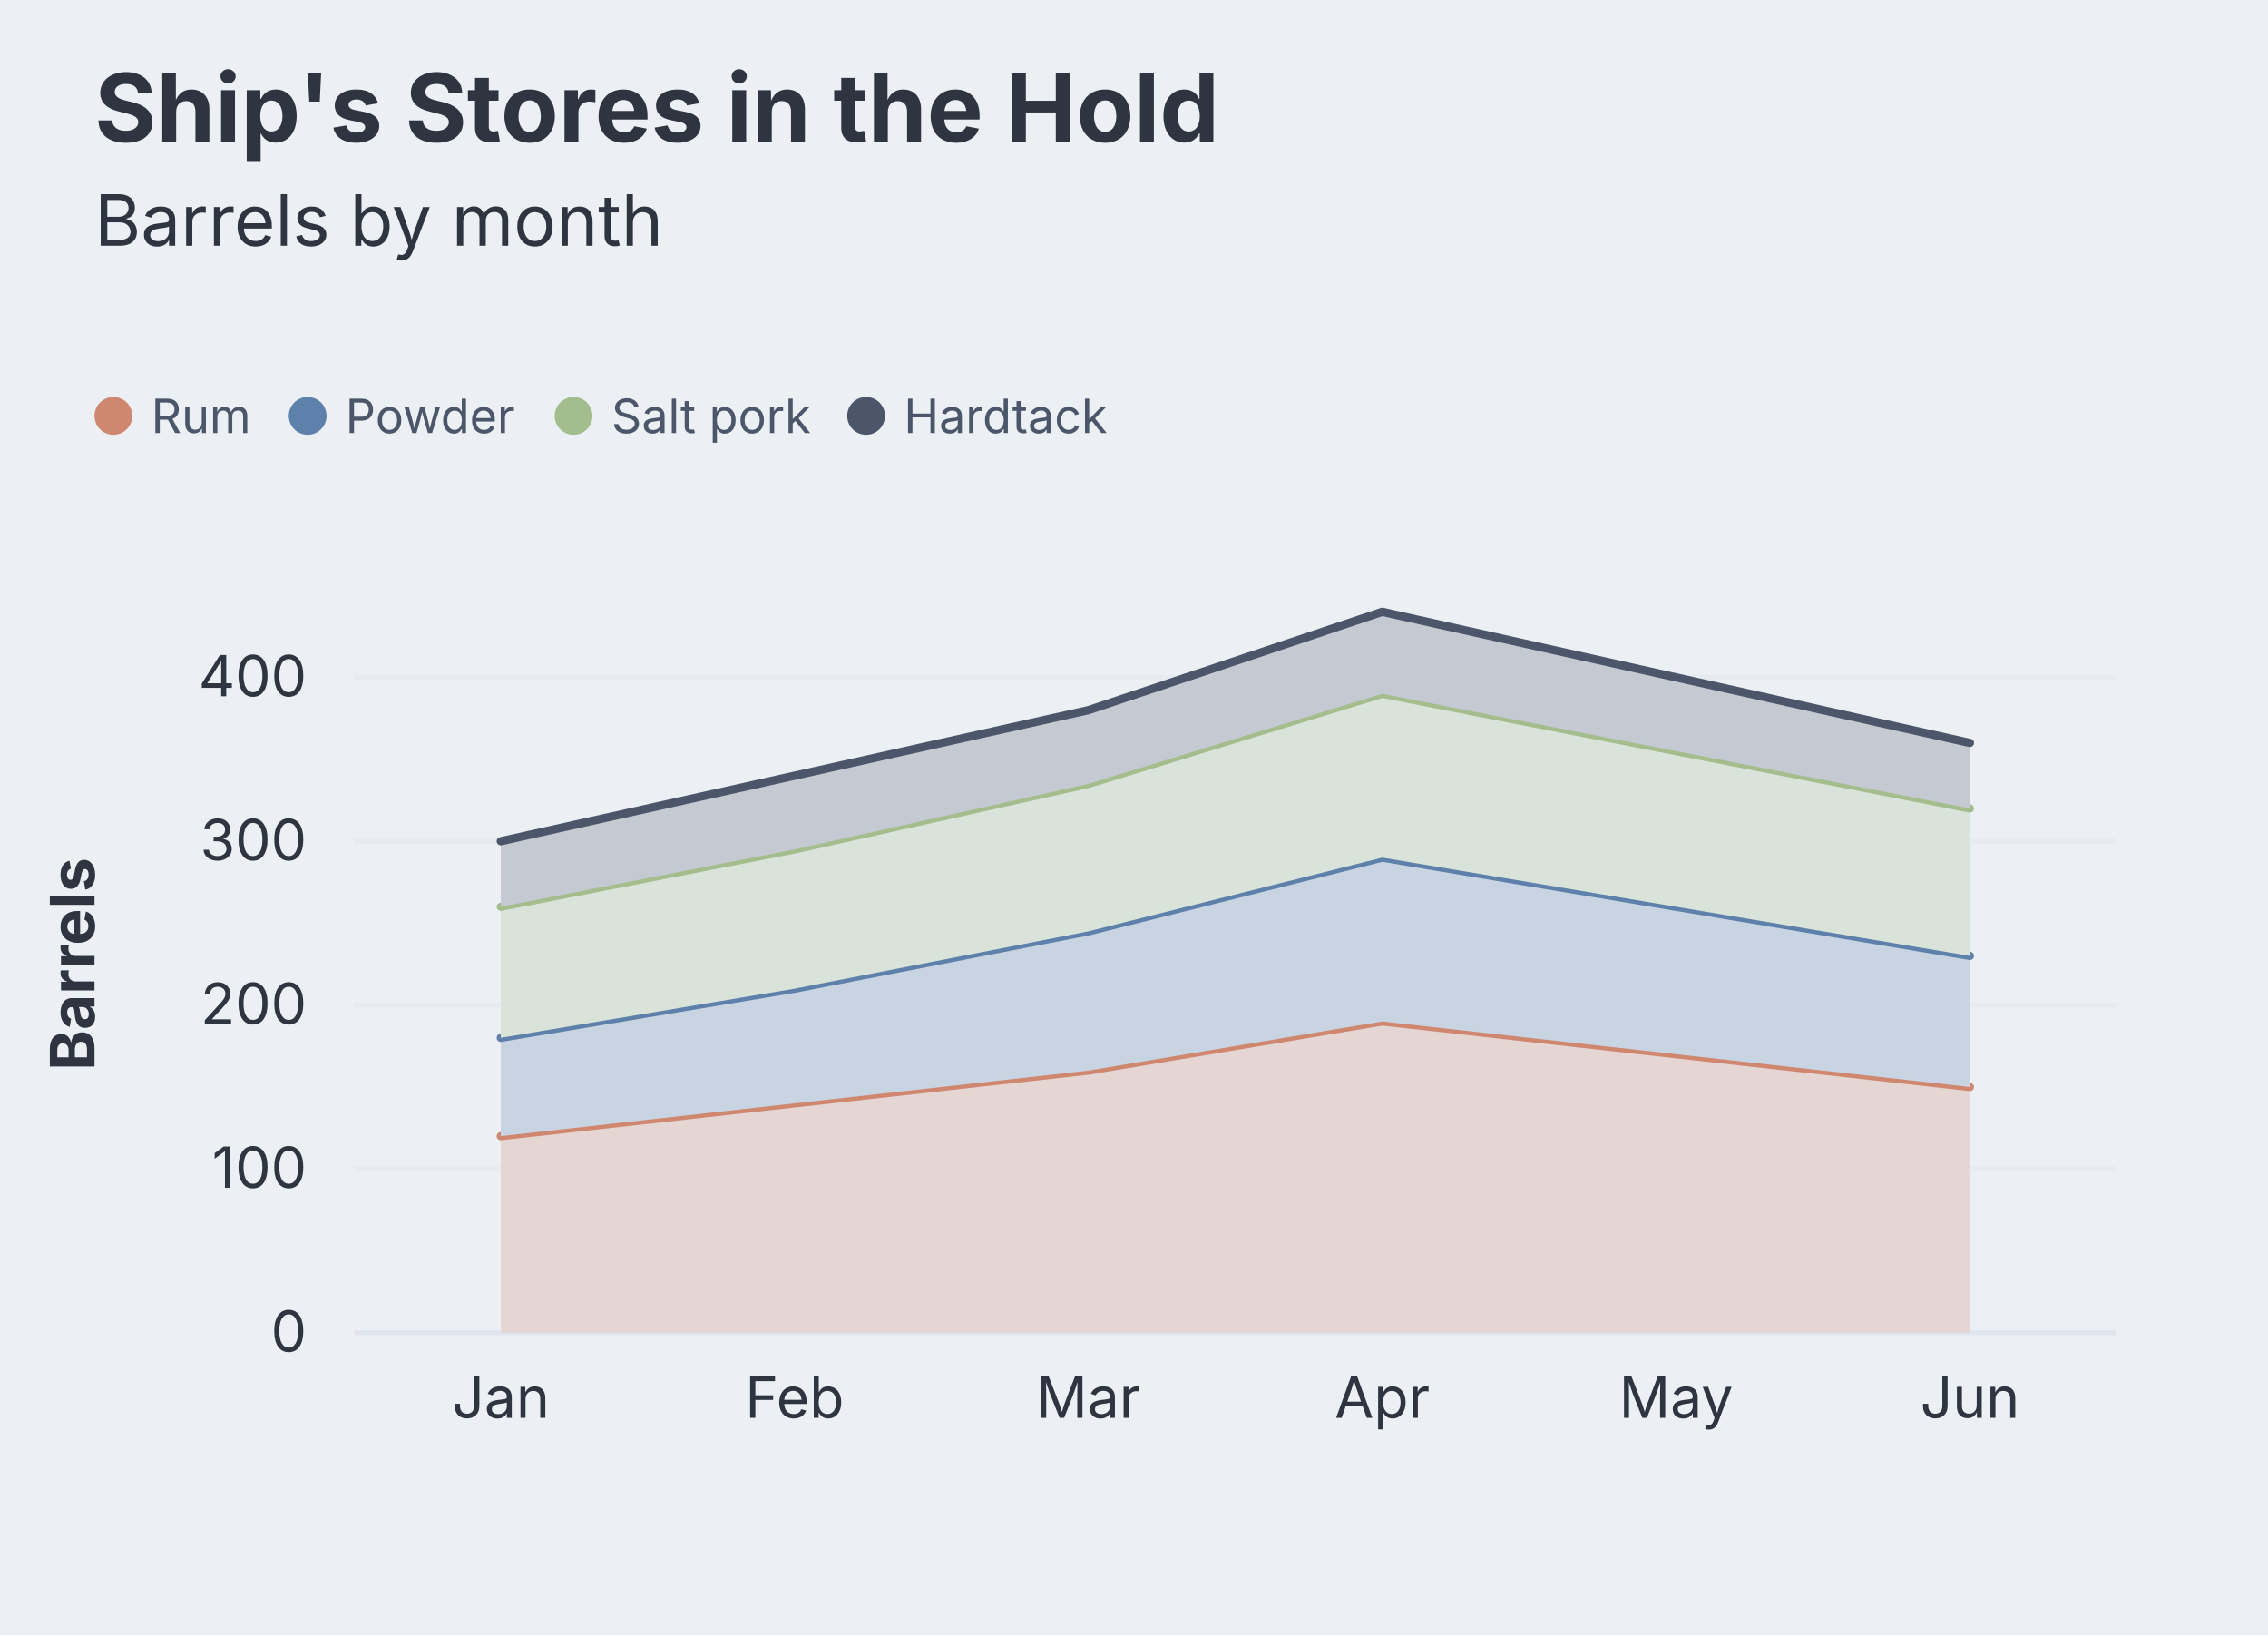
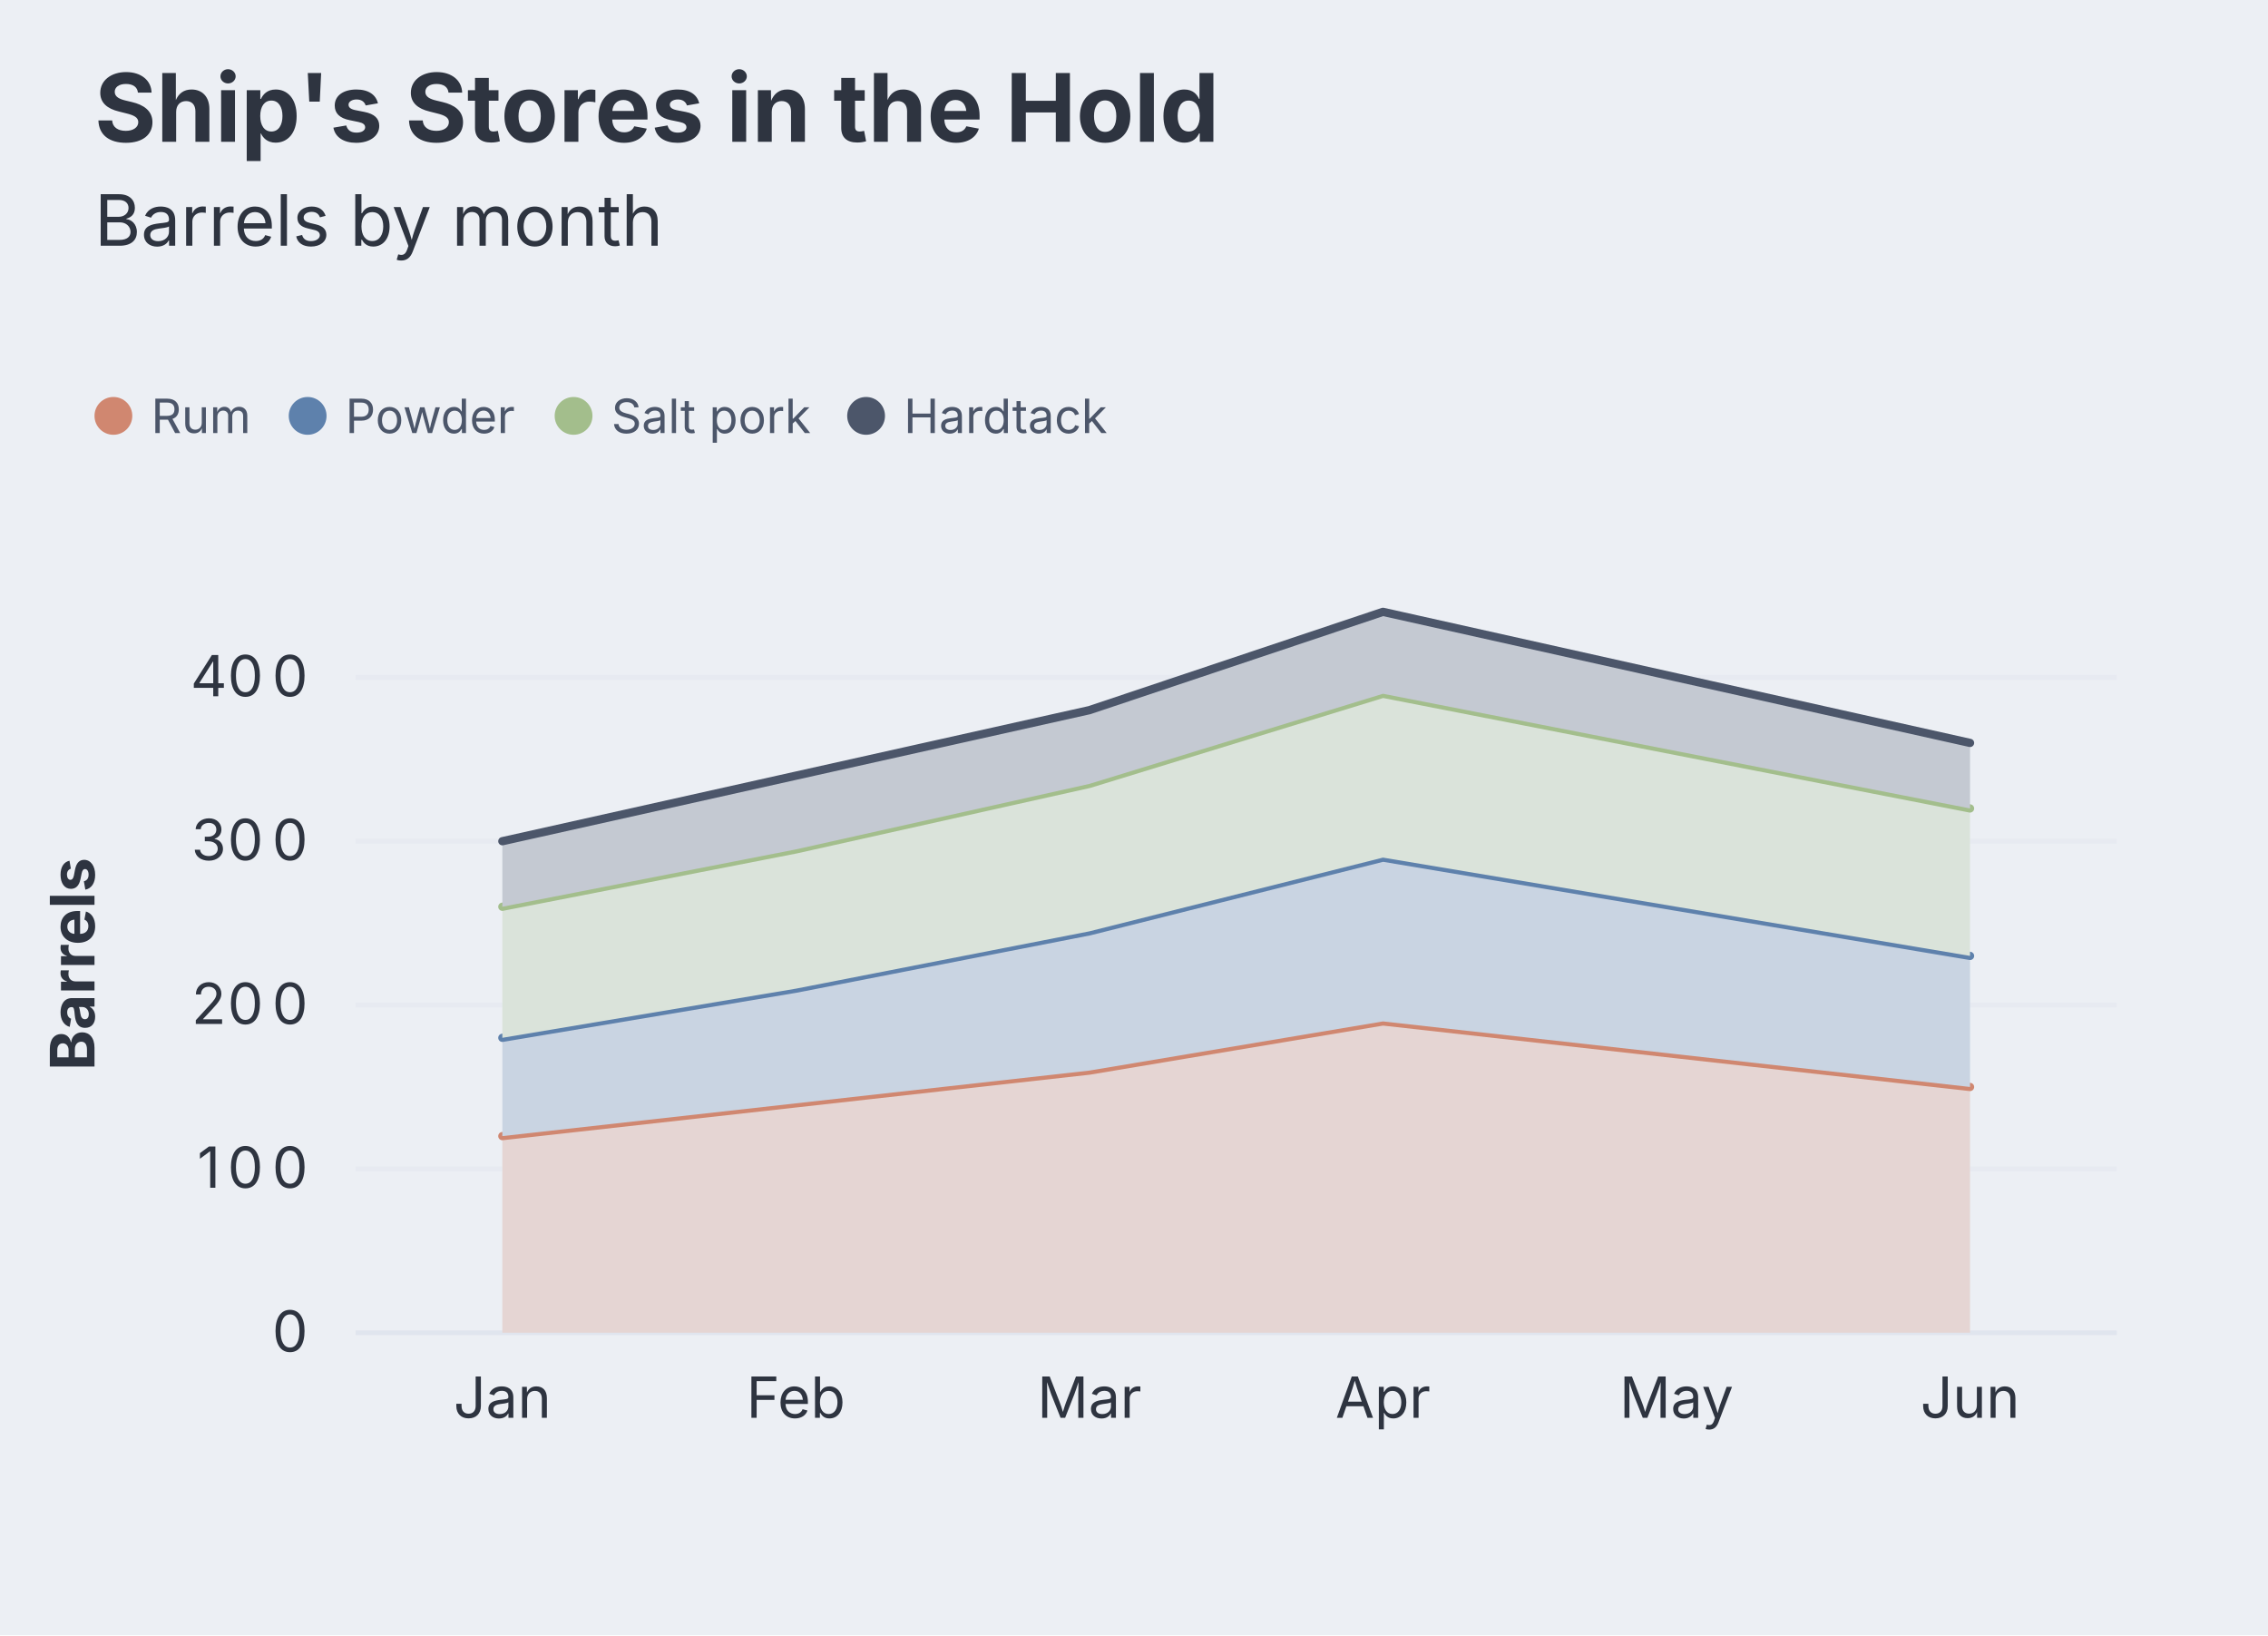
<svg xmlns="http://www.w3.org/2000/svg" aria-describedby="dgmo-desc-6950b0fa" role="img" aria-label="Ship's Stores in the Hold — Line diagram" width="480" height="346" viewBox="0 0 480 346" style="background: rgb(236, 239, 244); font-family: Inter, system-ui, Avenir, Helvetica, Arial, sans-serif;">
  <style>@media (hover:hover){svg:has(g.dgmo-series:hover) g.dgmo-series:not(:hover){opacity:0.4}svg:has([data-legend-entry="rum"]:hover) g.dgmo-series:not([data-series-name="Rum"]){opacity:0.4}svg:has(g.dgmo-series[data-series-name="Rum"]:hover):has([data-legend-entry="rum"]) [data-legend-entry]:not([data-legend-entry="rum"]){opacity:0.4}svg:has([data-legend-entry="powder"]:hover) g.dgmo-series:not([data-series-name="Powder"]){opacity:0.4}svg:has(g.dgmo-series[data-series-name="Powder"]:hover):has([data-legend-entry="powder"]) [data-legend-entry]:not([data-legend-entry="powder"]){opacity:0.4}svg:has([data-legend-entry="salt pork"]:hover) g.dgmo-series:not([data-series-name="Salt pork"]){opacity:0.4}svg:has(g.dgmo-series[data-series-name="Salt pork"]:hover):has([data-legend-entry="salt pork"]) [data-legend-entry]:not([data-legend-entry="salt pork"]){opacity:0.4}svg:has([data-legend-entry="hardtack"]:hover) g.dgmo-series:not([data-series-name="Hardtack"]){opacity:0.4}svg:has(g.dgmo-series[data-series-name="Hardtack"]:hover):has([data-legend-entry="hardtack"]) [data-legend-entry]:not([data-legend-entry="hardtack"]){opacity:0.4}}</style>
  <rect class="dgmo-canvas-bg" x="0" y="0" width="480" height="346" fill="#eceff4" />
  <text class="chart-title" x="20" y="30" text-anchor="start" fill="#2e3440" font-size="20" font-weight="bold" style="cursor: default;" data-line-number="1">Ship's Stores in the Hold</text>
  <g class="chart-frame-body" transform="translate(0,26)">
    <g transform="translate(0,48)">
      <g data-frame-legend="" data-dx="20" transform="translate(20,0)">
        <g class="chart-legend" data-legend-active="series" data-legend-left="0" data-legend-right="222.32000000000002">
          <g transform="translate(0,0)" data-legend-group="series">
            <g data-legend-entry="rum" data-series-name="Rum">
              <rect x="0" y="0" width="41.11" height="28" fill="transparent" />
              <circle cx="4" cy="14" r="4" fill="#d08770" />
              <text x="12" y="14" dominant-baseline="central" font-size="10" fill="#4c566a" font-family="Inter, system-ui, Avenir, Helvetica, Arial, sans-serif">Rum</text>
            </g>
            <g data-legend-entry="powder" data-series-name="Powder">
              <rect x="41.11" y="0" width="56.28" height="28" fill="transparent" />
              <circle cx="45.11" cy="14" r="4" fill="#5e81ac" />
              <text x="53.11" y="14" dominant-baseline="central" font-size="10" fill="#4c566a" font-family="Inter, system-ui, Avenir, Helvetica, Arial, sans-serif">Powder</text>
            </g>
            <g data-legend-entry="salt pork" data-series-name="Salt pork">
              <rect x="97.39" y="0" width="61.91" height="28" fill="transparent" />
              <circle cx="101.39" cy="14" r="4" fill="#a3be8c" />
              <text x="109.39" y="14" dominant-baseline="central" font-size="10" fill="#4c566a" font-family="Inter, system-ui, Avenir, Helvetica, Arial, sans-serif">Salt pork</text>
            </g>
            <g data-legend-entry="hardtack" data-series-name="Hardtack">
              <rect x="159.3" y="0" width="63.02" height="28" fill="transparent" />
              <circle cx="163.3" cy="14" r="4" fill="#4c566a" />
              <text x="171.3" y="14" dominant-baseline="central" font-size="10" fill="#4c566a" font-family="Inter, system-ui, Avenir, Helvetica, Arial, sans-serif">Hardtack</text>
            </g>
          </g>
        </g>
      </g>
    </g>
-     <line x1="74.896" x2="448" y1="256" y2="256" stroke="#d8dee9" stroke-opacity="0.6" />
-     <text class="dgmo-tick" x="64.896" y="260" text-anchor="end" fill="#2e3440" font-size="12" font-family="Inter, system-ui, Avenir, Helvetica, Arial, sans-serif">0</text>
-     <line x1="74.896" x2="448" y1="221.333" y2="221.333" stroke="#d8dee9" stroke-opacity="0.25" />
-     <text class="dgmo-tick" x="64.896" y="225.333" text-anchor="end" fill="#2e3440" font-size="12" font-family="Inter, system-ui, Avenir, Helvetica, Arial, sans-serif">100</text>
-     <line x1="74.896" x2="448" y1="186.667" y2="186.667" stroke="#d8dee9" stroke-opacity="0.25" />
-     <text class="dgmo-tick" x="64.896" y="190.667" text-anchor="end" fill="#2e3440" font-size="12" font-family="Inter, system-ui, Avenir, Helvetica, Arial, sans-serif">200</text>
-     <line x1="74.896" x2="448" y1="152" y2="152" stroke="#d8dee9" stroke-opacity="0.25" />
-     <text class="dgmo-tick" x="64.896" y="156" text-anchor="end" fill="#2e3440" font-size="12" font-family="Inter, system-ui, Avenir, Helvetica, Arial, sans-serif">300</text>
-     <line x1="74.896" x2="448" y1="117.333" y2="117.333" stroke="#d8dee9" stroke-opacity="0.25" />
-     <text class="dgmo-tick" x="64.896" y="121.333" text-anchor="end" fill="#2e3440" font-size="12" font-family="Inter, system-ui, Avenir, Helvetica, Arial, sans-serif">400</text>
-     <text class="dgmo-tick" fill="#2e3440" font-size="12" font-family="Inter, system-ui, Avenir, Helvetica, Arial, sans-serif" x="105.988" y="274" text-anchor="middle">Jan</text>
-     <text class="dgmo-tick" fill="#2e3440" font-size="12" font-family="Inter, system-ui, Avenir, Helvetica, Arial, sans-serif" x="168.172" y="274" text-anchor="middle">Feb</text>
-     <text class="dgmo-tick" fill="#2e3440" font-size="12" font-family="Inter, system-ui, Avenir, Helvetica, Arial, sans-serif" x="230.356" y="274" text-anchor="middle">Mar</text>
-     <text class="dgmo-tick" fill="#2e3440" font-size="12" font-family="Inter, system-ui, Avenir, Helvetica, Arial, sans-serif" x="292.54" y="274" text-anchor="middle">Apr</text>
-     <text class="dgmo-tick" fill="#2e3440" font-size="12" font-family="Inter, system-ui, Avenir, Helvetica, Arial, sans-serif" x="354.724" y="274" text-anchor="middle">May</text>
-     <text class="dgmo-tick" fill="#2e3440" font-size="12" font-family="Inter, system-ui, Avenir, Helvetica, Arial, sans-serif" x="416.908" y="274" text-anchor="middle">Jun</text>
-     <rect class="dgmo-plot-rect" x="74.896" y="100" width="373.104" height="156" fill="transparent" />
+     <line x1="75.256" x2="448" y1="256" y2="256" stroke="#d8dee9" stroke-opacity="0.6" />
+     <text class="dgmo-tick" x="61.38" y="260" text-anchor="middle" fill="#2e3440" font-size="12" font-family="Inter, system-ui, Avenir, Helvetica, Arial, sans-serif">
+       <tspan x="61.38">0</tspan>
+     </text>
+     <line x1="75.256" x2="448" y1="221.333" y2="221.333" stroke="#d8dee9" stroke-opacity="0.25" />
+     <text class="dgmo-tick" x="53.628" y="225.333" text-anchor="middle" fill="#2e3440" font-size="12" font-family="Inter, system-ui, Avenir, Helvetica, Arial, sans-serif">
+       <tspan x="45.88">1</tspan>
+       <tspan x="53.63">0</tspan>
+       <tspan x="61.38">0</tspan>
+     </text>
+     <line x1="75.256" x2="448" y1="186.667" y2="186.667" stroke="#d8dee9" stroke-opacity="0.25" />
+     <text class="dgmo-tick" x="53.628" y="190.667" text-anchor="middle" fill="#2e3440" font-size="12" font-family="Inter, system-ui, Avenir, Helvetica, Arial, sans-serif">
+       <tspan x="45.88">2</tspan>
+       <tspan x="53.63">0</tspan>
+       <tspan x="61.38">0</tspan>
+     </text>
+     <line x1="75.256" x2="448" y1="152" y2="152" stroke="#d8dee9" stroke-opacity="0.25" />
+     <text class="dgmo-tick" x="53.628" y="156" text-anchor="middle" fill="#2e3440" font-size="12" font-family="Inter, system-ui, Avenir, Helvetica, Arial, sans-serif">
+       <tspan x="45.88">3</tspan>
+       <tspan x="53.63">0</tspan>
+       <tspan x="61.38">0</tspan>
+     </text>
+     <line x1="75.256" x2="448" y1="117.333" y2="117.333" stroke="#d8dee9" stroke-opacity="0.25" />
+     <text class="dgmo-tick" x="53.628" y="121.333" text-anchor="middle" fill="#2e3440" font-size="12" font-family="Inter, system-ui, Avenir, Helvetica, Arial, sans-serif">
+       <tspan x="45.88">4</tspan>
+       <tspan x="53.63">0</tspan>
+       <tspan x="61.38">0</tspan>
+     </text>
+     <text class="dgmo-tick" fill="#2e3440" font-size="12" font-family="Inter, system-ui, Avenir, Helvetica, Arial, sans-serif" x="106.318" y="274" text-anchor="middle">Jan</text>
+     <text class="dgmo-tick" fill="#2e3440" font-size="12" font-family="Inter, system-ui, Avenir, Helvetica, Arial, sans-serif" x="168.442" y="274" text-anchor="middle">Feb</text>
+     <text class="dgmo-tick" fill="#2e3440" font-size="12" font-family="Inter, system-ui, Avenir, Helvetica, Arial, sans-serif" x="230.566" y="274" text-anchor="middle">Mar</text>
+     <text class="dgmo-tick" fill="#2e3440" font-size="12" font-family="Inter, system-ui, Avenir, Helvetica, Arial, sans-serif" x="292.69" y="274" text-anchor="middle">Apr</text>
+     <text class="dgmo-tick" fill="#2e3440" font-size="12" font-family="Inter, system-ui, Avenir, Helvetica, Arial, sans-serif" x="354.814" y="274" text-anchor="middle">May</text>
+     <text class="dgmo-tick" fill="#2e3440" font-size="12" font-family="Inter, system-ui, Avenir, Helvetica, Arial, sans-serif" x="416.938" y="274" text-anchor="middle">Jun</text>
+     <rect class="dgmo-plot-rect" x="75.256" y="100" width="372.744" height="156" fill="transparent" />
    <g class="dgmo-series" data-series-index="0" data-series-name="Rum" data-axis="left" data-color="#d08770" data-line-number="6">
-       <path class="dgmo-series-area" d="M105.988,214.4L168.172,207.467L230.356,200.533L292.54,190.133L354.724,197.067L416.908,204L416.908,256L354.724,256L292.54,256L230.356,256L168.172,256L105.988,256Z" fill="#e5d5d3" stroke="none" />
-       <path class="dgmo-series-line" d="M105.988,214.4L168.172,207.467L230.356,200.533L292.54,190.133L354.724,197.067L416.908,204" fill="none" stroke="#d08770" stroke-width="1.75" stroke-linejoin="round" stroke-linecap="round" />
-       <path class="dgmo-series-hit" d="M105.988,214.4L168.172,207.467L230.356,200.533L292.54,190.133L354.724,197.067L416.908,204" fill="none" stroke="transparent" stroke-width="16" stroke-linejoin="round" stroke-linecap="round" />
-       <circle class="dgmo-pt" data-series-index="0" data-series-name="Rum" data-color="#d08770" data-x-index="0" data-x-label="Jan" data-value="120 · 40%" data-line-number="11" cx="105.988" cy="214.4" r="0" fill="#eceff4" stroke="#d08770" stroke-width="2" />
-       <circle class="dgmo-pt" data-series-index="0" data-series-name="Rum" data-color="#d08770" data-x-index="1" data-x-label="Feb" data-value="140 · 41%" data-line-number="12" cx="168.172" cy="207.467" r="0" fill="#eceff4" stroke="#d08770" stroke-width="2" />
-       <circle class="dgmo-pt" data-series-index="0" data-series-name="Rum" data-color="#d08770" data-x-index="2" data-x-label="Mar" data-value="160 · 42%" data-line-number="13" cx="230.356" cy="200.533" r="0" fill="#eceff4" stroke="#d08770" stroke-width="2" />
-       <circle class="dgmo-pt" data-series-index="0" data-series-name="Rum" data-color="#d08770" data-x-index="3" data-x-label="Apr" data-value="190 · 43%" data-line-number="14" cx="292.54" cy="190.133" r="0" fill="#eceff4" stroke="#d08770" stroke-width="2" />
-       <circle class="dgmo-pt" data-series-index="0" data-series-name="Rum" data-color="#d08770" data-x-index="4" data-x-label="May" data-value="170 · 43%" data-line-number="15" cx="354.724" cy="197.067" r="0" fill="#eceff4" stroke="#d08770" stroke-width="2" />
-       <circle class="dgmo-pt" data-series-index="0" data-series-name="Rum" data-color="#d08770" data-x-index="5" data-x-label="Jun" data-value="150 · 42%" data-line-number="16" cx="416.908" cy="204" r="0" fill="#eceff4" stroke="#d08770" stroke-width="2" />
+       <path class="dgmo-series-area" d="M106.318,214.4L168.442,207.467L230.566,200.533L292.69,190.133L354.814,197.067L416.938,204L416.938,256L354.814,256L292.69,256L230.566,256L168.442,256L106.318,256Z" fill="#e5d5d3" stroke="none" />
+       <path class="dgmo-series-line" d="M106.318,214.4L168.442,207.467L230.566,200.533L292.69,190.133L354.814,197.067L416.938,204" fill="none" stroke="#d08770" stroke-width="1.75" stroke-linejoin="round" stroke-linecap="round" />
+       <path class="dgmo-series-hit" d="M106.318,214.4L168.442,207.467L230.566,200.533L292.69,190.133L354.814,197.067L416.938,204" fill="none" stroke="transparent" stroke-width="16" stroke-linejoin="round" stroke-linecap="round" />
+       <circle class="dgmo-pt" data-series-index="0" data-series-name="Rum" data-color="#d08770" data-x-index="0" data-x-label="Jan" data-value="120 · 40%" data-line-number="11" cx="106.318" cy="214.4" r="0" fill="#eceff4" stroke="#d08770" stroke-width="2" />
+       <circle class="dgmo-pt" data-series-index="0" data-series-name="Rum" data-color="#d08770" data-x-index="1" data-x-label="Feb" data-value="140 · 41%" data-line-number="12" cx="168.442" cy="207.467" r="0" fill="#eceff4" stroke="#d08770" stroke-width="2" />
+       <circle class="dgmo-pt" data-series-index="0" data-series-name="Rum" data-color="#d08770" data-x-index="2" data-x-label="Mar" data-value="160 · 42%" data-line-number="13" cx="230.566" cy="200.533" r="0" fill="#eceff4" stroke="#d08770" stroke-width="2" />
+       <circle class="dgmo-pt" data-series-index="0" data-series-name="Rum" data-color="#d08770" data-x-index="3" data-x-label="Apr" data-value="190 · 43%" data-line-number="14" cx="292.69" cy="190.133" r="0" fill="#eceff4" stroke="#d08770" stroke-width="2" />
+       <circle class="dgmo-pt" data-series-index="0" data-series-name="Rum" data-color="#d08770" data-x-index="4" data-x-label="May" data-value="170 · 43%" data-line-number="15" cx="354.814" cy="197.067" r="0" fill="#eceff4" stroke="#d08770" stroke-width="2" />
+       <circle class="dgmo-pt" data-series-index="0" data-series-name="Rum" data-color="#d08770" data-x-index="5" data-x-label="Jun" data-value="150 · 42%" data-line-number="16" cx="416.938" cy="204" r="0" fill="#eceff4" stroke="#d08770" stroke-width="2" />
    </g>
    <g class="dgmo-series" data-series-index="1" data-series-name="Powder" data-axis="left" data-color="#5e81ac" data-line-number="7">
-       <path class="dgmo-series-area" d="M105.988,193.6L168.172,183.2L230.356,171.067L292.54,155.467L354.724,165.867L416.908,176.267L416.908,204L354.724,197.067L292.54,190.133L230.356,200.533L168.172,207.467L105.988,214.4Z" fill="#c9d4e2" stroke="none" />
-       <path class="dgmo-series-line" d="M105.988,193.6L168.172,183.2L230.356,171.067L292.54,155.467L354.724,165.867L416.908,176.267" fill="none" stroke="#5e81ac" stroke-width="1.75" stroke-linejoin="round" stroke-linecap="round" />
-       <path class="dgmo-series-hit" d="M105.988,193.6L168.172,183.2L230.356,171.067L292.54,155.467L354.724,165.867L416.908,176.267" fill="none" stroke="transparent" stroke-width="16" stroke-linejoin="round" stroke-linecap="round" />
-       <circle class="dgmo-pt" data-series-index="1" data-series-name="Powder" data-color="#5e81ac" data-x-index="0" data-x-label="Jan" data-value="60 · 20%" data-line-number="11" cx="105.988" cy="193.6" r="0" fill="#eceff4" stroke="#5e81ac" stroke-width="2" />
-       <circle class="dgmo-pt" data-series-index="1" data-series-name="Powder" data-color="#5e81ac" data-x-index="1" data-x-label="Feb" data-value="70 · 21%" data-line-number="12" cx="168.172" cy="183.2" r="0" fill="#eceff4" stroke="#5e81ac" stroke-width="2" />
-       <circle class="dgmo-pt" data-series-index="1" data-series-name="Powder" data-color="#5e81ac" data-x-index="2" data-x-label="Mar" data-value="85 · 22%" data-line-number="13" cx="230.356" cy="171.067" r="0" fill="#eceff4" stroke="#5e81ac" stroke-width="2" />
-       <circle class="dgmo-pt" data-series-index="1" data-series-name="Powder" data-color="#5e81ac" data-x-index="3" data-x-label="Apr" data-value="100 · 23%" data-line-number="14" cx="292.54" cy="155.467" r="0" fill="#eceff4" stroke="#5e81ac" stroke-width="2" />
-       <circle class="dgmo-pt" data-series-index="1" data-series-name="Powder" data-color="#5e81ac" data-x-index="4" data-x-label="May" data-value="90 · 23%" data-line-number="15" cx="354.724" cy="165.867" r="0" fill="#eceff4" stroke="#5e81ac" stroke-width="2" />
-       <circle class="dgmo-pt" data-series-index="1" data-series-name="Powder" data-color="#5e81ac" data-x-index="5" data-x-label="Jun" data-value="80 · 22%" data-line-number="16" cx="416.908" cy="176.267" r="0" fill="#eceff4" stroke="#5e81ac" stroke-width="2" />
+       <path class="dgmo-series-area" d="M106.318,193.6L168.442,183.2L230.566,171.067L292.69,155.467L354.814,165.867L416.938,176.267L416.938,204L354.814,197.067L292.69,190.133L230.566,200.533L168.442,207.467L106.318,214.4Z" fill="#c9d4e2" stroke="none" />
+       <path class="dgmo-series-line" d="M106.318,193.6L168.442,183.2L230.566,171.067L292.69,155.467L354.814,165.867L416.938,176.267" fill="none" stroke="#5e81ac" stroke-width="1.75" stroke-linejoin="round" stroke-linecap="round" />
+       <path class="dgmo-series-hit" d="M106.318,193.6L168.442,183.2L230.566,171.067L292.69,155.467L354.814,165.867L416.938,176.267" fill="none" stroke="transparent" stroke-width="16" stroke-linejoin="round" stroke-linecap="round" />
+       <circle class="dgmo-pt" data-series-index="1" data-series-name="Powder" data-color="#5e81ac" data-x-index="0" data-x-label="Jan" data-value="60 · 20%" data-line-number="11" cx="106.318" cy="193.6" r="0" fill="#eceff4" stroke="#5e81ac" stroke-width="2" />
+       <circle class="dgmo-pt" data-series-index="1" data-series-name="Powder" data-color="#5e81ac" data-x-index="1" data-x-label="Feb" data-value="70 · 21%" data-line-number="12" cx="168.442" cy="183.2" r="0" fill="#eceff4" stroke="#5e81ac" stroke-width="2" />
+       <circle class="dgmo-pt" data-series-index="1" data-series-name="Powder" data-color="#5e81ac" data-x-index="2" data-x-label="Mar" data-value="85 · 22%" data-line-number="13" cx="230.566" cy="171.067" r="0" fill="#eceff4" stroke="#5e81ac" stroke-width="2" />
+       <circle class="dgmo-pt" data-series-index="1" data-series-name="Powder" data-color="#5e81ac" data-x-index="3" data-x-label="Apr" data-value="100 · 23%" data-line-number="14" cx="292.69" cy="155.467" r="0" fill="#eceff4" stroke="#5e81ac" stroke-width="2" />
+       <circle class="dgmo-pt" data-series-index="1" data-series-name="Powder" data-color="#5e81ac" data-x-index="4" data-x-label="May" data-value="90 · 23%" data-line-number="15" cx="354.814" cy="165.867" r="0" fill="#eceff4" stroke="#5e81ac" stroke-width="2" />
+       <circle class="dgmo-pt" data-series-index="1" data-series-name="Powder" data-color="#5e81ac" data-x-index="5" data-x-label="Jun" data-value="80 · 22%" data-line-number="16" cx="416.938" cy="176.267" r="0" fill="#eceff4" stroke="#5e81ac" stroke-width="2" />
    </g>
    <g class="dgmo-series" data-series-index="2" data-series-name="Salt pork" data-axis="left" data-color="#a3be8c" data-line-number="8">
-       <path class="dgmo-series-area" d="M105.988,165.867L168.172,153.733L230.356,139.867L292.54,120.8L354.724,132.933L416.908,145.067L416.908,176.267L354.724,165.867L292.54,155.467L230.356,171.067L168.172,183.2L105.988,193.6Z" fill="#dae3da" stroke="none" />
-       <path class="dgmo-series-line" d="M105.988,165.867L168.172,153.733L230.356,139.867L292.54,120.8L354.724,132.933L416.908,145.067" fill="none" stroke="#a3be8c" stroke-width="1.75" stroke-linejoin="round" stroke-linecap="round" />
-       <path class="dgmo-series-hit" d="M105.988,165.867L168.172,153.733L230.356,139.867L292.54,120.8L354.724,132.933L416.908,145.067" fill="none" stroke="transparent" stroke-width="16" stroke-linejoin="round" stroke-linecap="round" />
-       <circle class="dgmo-pt" data-series-index="2" data-series-name="Salt pork" data-color="#a3be8c" data-x-index="0" data-x-label="Jan" data-value="80 · 27%" data-line-number="11" cx="105.988" cy="165.867" r="0" fill="#eceff4" stroke="#a3be8c" stroke-width="2" />
-       <circle class="dgmo-pt" data-series-index="2" data-series-name="Salt pork" data-color="#a3be8c" data-x-index="1" data-x-label="Feb" data-value="85 · 25%" data-line-number="12" cx="168.172" cy="153.733" r="0" fill="#eceff4" stroke="#a3be8c" stroke-width="2" />
-       <circle class="dgmo-pt" data-series-index="2" data-series-name="Salt pork" data-color="#a3be8c" data-x-index="2" data-x-label="Mar" data-value="90 · 24%" data-line-number="13" cx="230.356" cy="139.867" r="0" fill="#eceff4" stroke="#a3be8c" stroke-width="2" />
-       <circle class="dgmo-pt" data-series-index="2" data-series-name="Salt pork" data-color="#a3be8c" data-x-index="3" data-x-label="Apr" data-value="100 · 23%" data-line-number="14" cx="292.54" cy="120.8" r="0" fill="#eceff4" stroke="#a3be8c" stroke-width="2" />
-       <circle class="dgmo-pt" data-series-index="2" data-series-name="Salt pork" data-color="#a3be8c" data-x-index="4" data-x-label="May" data-value="95 · 24%" data-line-number="15" cx="354.724" cy="132.933" r="0" fill="#eceff4" stroke="#a3be8c" stroke-width="2" />
-       <circle class="dgmo-pt" data-series-index="2" data-series-name="Salt pork" data-color="#a3be8c" data-x-index="5" data-x-label="Jun" data-value="90 · 25%" data-line-number="16" cx="416.908" cy="145.067" r="0" fill="#eceff4" stroke="#a3be8c" stroke-width="2" />
+       <path class="dgmo-series-area" d="M106.318,165.867L168.442,153.733L230.566,139.867L292.69,120.8L354.814,132.933L416.938,145.067L416.938,176.267L354.814,165.867L292.69,155.467L230.566,171.067L168.442,183.2L106.318,193.6Z" fill="#dae3da" stroke="none" />
+       <path class="dgmo-series-line" d="M106.318,165.867L168.442,153.733L230.566,139.867L292.69,120.8L354.814,132.933L416.938,145.067" fill="none" stroke="#a3be8c" stroke-width="1.75" stroke-linejoin="round" stroke-linecap="round" />
+       <path class="dgmo-series-hit" d="M106.318,165.867L168.442,153.733L230.566,139.867L292.69,120.8L354.814,132.933L416.938,145.067" fill="none" stroke="transparent" stroke-width="16" stroke-linejoin="round" stroke-linecap="round" />
+       <circle class="dgmo-pt" data-series-index="2" data-series-name="Salt pork" data-color="#a3be8c" data-x-index="0" data-x-label="Jan" data-value="80 · 27%" data-line-number="11" cx="106.318" cy="165.867" r="0" fill="#eceff4" stroke="#a3be8c" stroke-width="2" />
+       <circle class="dgmo-pt" data-series-index="2" data-series-name="Salt pork" data-color="#a3be8c" data-x-index="1" data-x-label="Feb" data-value="85 · 25%" data-line-number="12" cx="168.442" cy="153.733" r="0" fill="#eceff4" stroke="#a3be8c" stroke-width="2" />
+       <circle class="dgmo-pt" data-series-index="2" data-series-name="Salt pork" data-color="#a3be8c" data-x-index="2" data-x-label="Mar" data-value="90 · 24%" data-line-number="13" cx="230.566" cy="139.867" r="0" fill="#eceff4" stroke="#a3be8c" stroke-width="2" />
+       <circle class="dgmo-pt" data-series-index="2" data-series-name="Salt pork" data-color="#a3be8c" data-x-index="3" data-x-label="Apr" data-value="100 · 23%" data-line-number="14" cx="292.69" cy="120.8" r="0" fill="#eceff4" stroke="#a3be8c" stroke-width="2" />
+       <circle class="dgmo-pt" data-series-index="2" data-series-name="Salt pork" data-color="#a3be8c" data-x-index="4" data-x-label="May" data-value="95 · 24%" data-line-number="15" cx="354.814" cy="132.933" r="0" fill="#eceff4" stroke="#a3be8c" stroke-width="2" />
+       <circle class="dgmo-pt" data-series-index="2" data-series-name="Salt pork" data-color="#a3be8c" data-x-index="5" data-x-label="Jun" data-value="90 · 25%" data-line-number="16" cx="416.938" cy="145.067" r="0" fill="#eceff4" stroke="#a3be8c" stroke-width="2" />
    </g>
    <g class="dgmo-series" data-series-index="3" data-series-name="Hardtack" data-axis="left" data-color="#4c566a" data-line-number="9">
-       <path class="dgmo-series-area" d="M105.988,152L168.172,138.133L230.356,124.267L292.54,103.467L354.724,117.333L416.908,131.2L416.908,145.067L354.724,132.933L292.54,120.8L230.356,139.867L168.172,153.733L105.988,165.867Z" fill="#c4c9d2" stroke="none" />
-       <path class="dgmo-series-line" d="M105.988,152L168.172,138.133L230.356,124.267L292.54,103.467L354.724,117.333L416.908,131.2" fill="none" stroke="#4c566a" stroke-width="1.75" stroke-linejoin="round" stroke-linecap="round" />
-       <path class="dgmo-series-hit" d="M105.988,152L168.172,138.133L230.356,124.267L292.54,103.467L354.724,117.333L416.908,131.2" fill="none" stroke="transparent" stroke-width="16" stroke-linejoin="round" stroke-linecap="round" />
-       <circle class="dgmo-pt" data-series-index="3" data-series-name="Hardtack" data-color="#4c566a" data-x-index="0" data-x-label="Jan" data-value="40 · 13%" data-line-number="11" cx="105.988" cy="152" r="0" fill="#eceff4" stroke="#4c566a" stroke-width="2" />
-       <circle class="dgmo-pt" data-series-index="3" data-series-name="Hardtack" data-color="#4c566a" data-x-index="1" data-x-label="Feb" data-value="45 · 13%" data-line-number="12" cx="168.172" cy="138.133" r="0" fill="#eceff4" stroke="#4c566a" stroke-width="2" />
-       <circle class="dgmo-pt" data-series-index="3" data-series-name="Hardtack" data-color="#4c566a" data-x-index="2" data-x-label="Mar" data-value="45 · 12%" data-line-number="13" cx="230.356" cy="124.267" r="0" fill="#eceff4" stroke="#4c566a" stroke-width="2" />
-       <circle class="dgmo-pt" data-series-index="3" data-series-name="Hardtack" data-color="#4c566a" data-x-index="3" data-x-label="Apr" data-value="50 · 11%" data-line-number="14" cx="292.54" cy="103.467" r="0" fill="#eceff4" stroke="#4c566a" stroke-width="2" />
-       <circle class="dgmo-pt" data-series-index="3" data-series-name="Hardtack" data-color="#4c566a" data-x-index="4" data-x-label="May" data-value="45 · 11%" data-line-number="15" cx="354.724" cy="117.333" r="0" fill="#eceff4" stroke="#4c566a" stroke-width="2" />
-       <circle class="dgmo-pt" data-series-index="3" data-series-name="Hardtack" data-color="#4c566a" data-x-index="5" data-x-label="Jun" data-value="40 · 11%" data-line-number="16" cx="416.908" cy="131.2" r="0" fill="#eceff4" stroke="#4c566a" stroke-width="2" />
+       <path class="dgmo-series-area" d="M106.318,152L168.442,138.133L230.566,124.267L292.69,103.467L354.814,117.333L416.938,131.2L416.938,145.067L354.814,132.933L292.69,120.8L230.566,139.867L168.442,153.733L106.318,165.867Z" fill="#c4c9d2" stroke="none" />
+       <path class="dgmo-series-line" d="M106.318,152L168.442,138.133L230.566,124.267L292.69,103.467L354.814,117.333L416.938,131.2" fill="none" stroke="#4c566a" stroke-width="1.75" stroke-linejoin="round" stroke-linecap="round" />
+       <path class="dgmo-series-hit" d="M106.318,152L168.442,138.133L230.566,124.267L292.69,103.467L354.814,117.333L416.938,131.2" fill="none" stroke="transparent" stroke-width="16" stroke-linejoin="round" stroke-linecap="round" />
+       <circle class="dgmo-pt" data-series-index="3" data-series-name="Hardtack" data-color="#4c566a" data-x-index="0" data-x-label="Jan" data-value="40 · 13%" data-line-number="11" cx="106.318" cy="152" r="0" fill="#eceff4" stroke="#4c566a" stroke-width="2" />
+       <circle class="dgmo-pt" data-series-index="3" data-series-name="Hardtack" data-color="#4c566a" data-x-index="1" data-x-label="Feb" data-value="45 · 13%" data-line-number="12" cx="168.442" cy="138.133" r="0" fill="#eceff4" stroke="#4c566a" stroke-width="2" />
+       <circle class="dgmo-pt" data-series-index="3" data-series-name="Hardtack" data-color="#4c566a" data-x-index="2" data-x-label="Mar" data-value="45 · 12%" data-line-number="13" cx="230.566" cy="124.267" r="0" fill="#eceff4" stroke="#4c566a" stroke-width="2" />
+       <circle class="dgmo-pt" data-series-index="3" data-series-name="Hardtack" data-color="#4c566a" data-x-index="3" data-x-label="Apr" data-value="50 · 11%" data-line-number="14" cx="292.69" cy="103.467" r="0" fill="#eceff4" stroke="#4c566a" stroke-width="2" />
+       <circle class="dgmo-pt" data-series-index="3" data-series-name="Hardtack" data-color="#4c566a" data-x-index="4" data-x-label="May" data-value="45 · 11%" data-line-number="15" cx="354.814" cy="117.333" r="0" fill="#eceff4" stroke="#4c566a" stroke-width="2" />
+       <circle class="dgmo-pt" data-series-index="3" data-series-name="Hardtack" data-color="#4c566a" data-x-index="5" data-x-label="Jun" data-value="40 · 11%" data-line-number="16" cx="416.938" cy="131.2" r="0" fill="#eceff4" stroke="#4c566a" stroke-width="2" />
    </g>
    <text transform="translate(20,178) rotate(-90)" text-anchor="middle" fill="#2e3440" font-size="13" font-family="Inter, system-ui, Avenir, Helvetica, Arial, sans-serif" font-weight="bold">Barrels</text>
  </g>
  <text class="chart-subtitle" x="20" y="52" text-anchor="start" fill="#2e3440" font-size="15" font-family="Inter, system-ui, Avenir, Helvetica, Arial, sans-serif" data-line-number="2">Barrels by month</text>
</svg>
